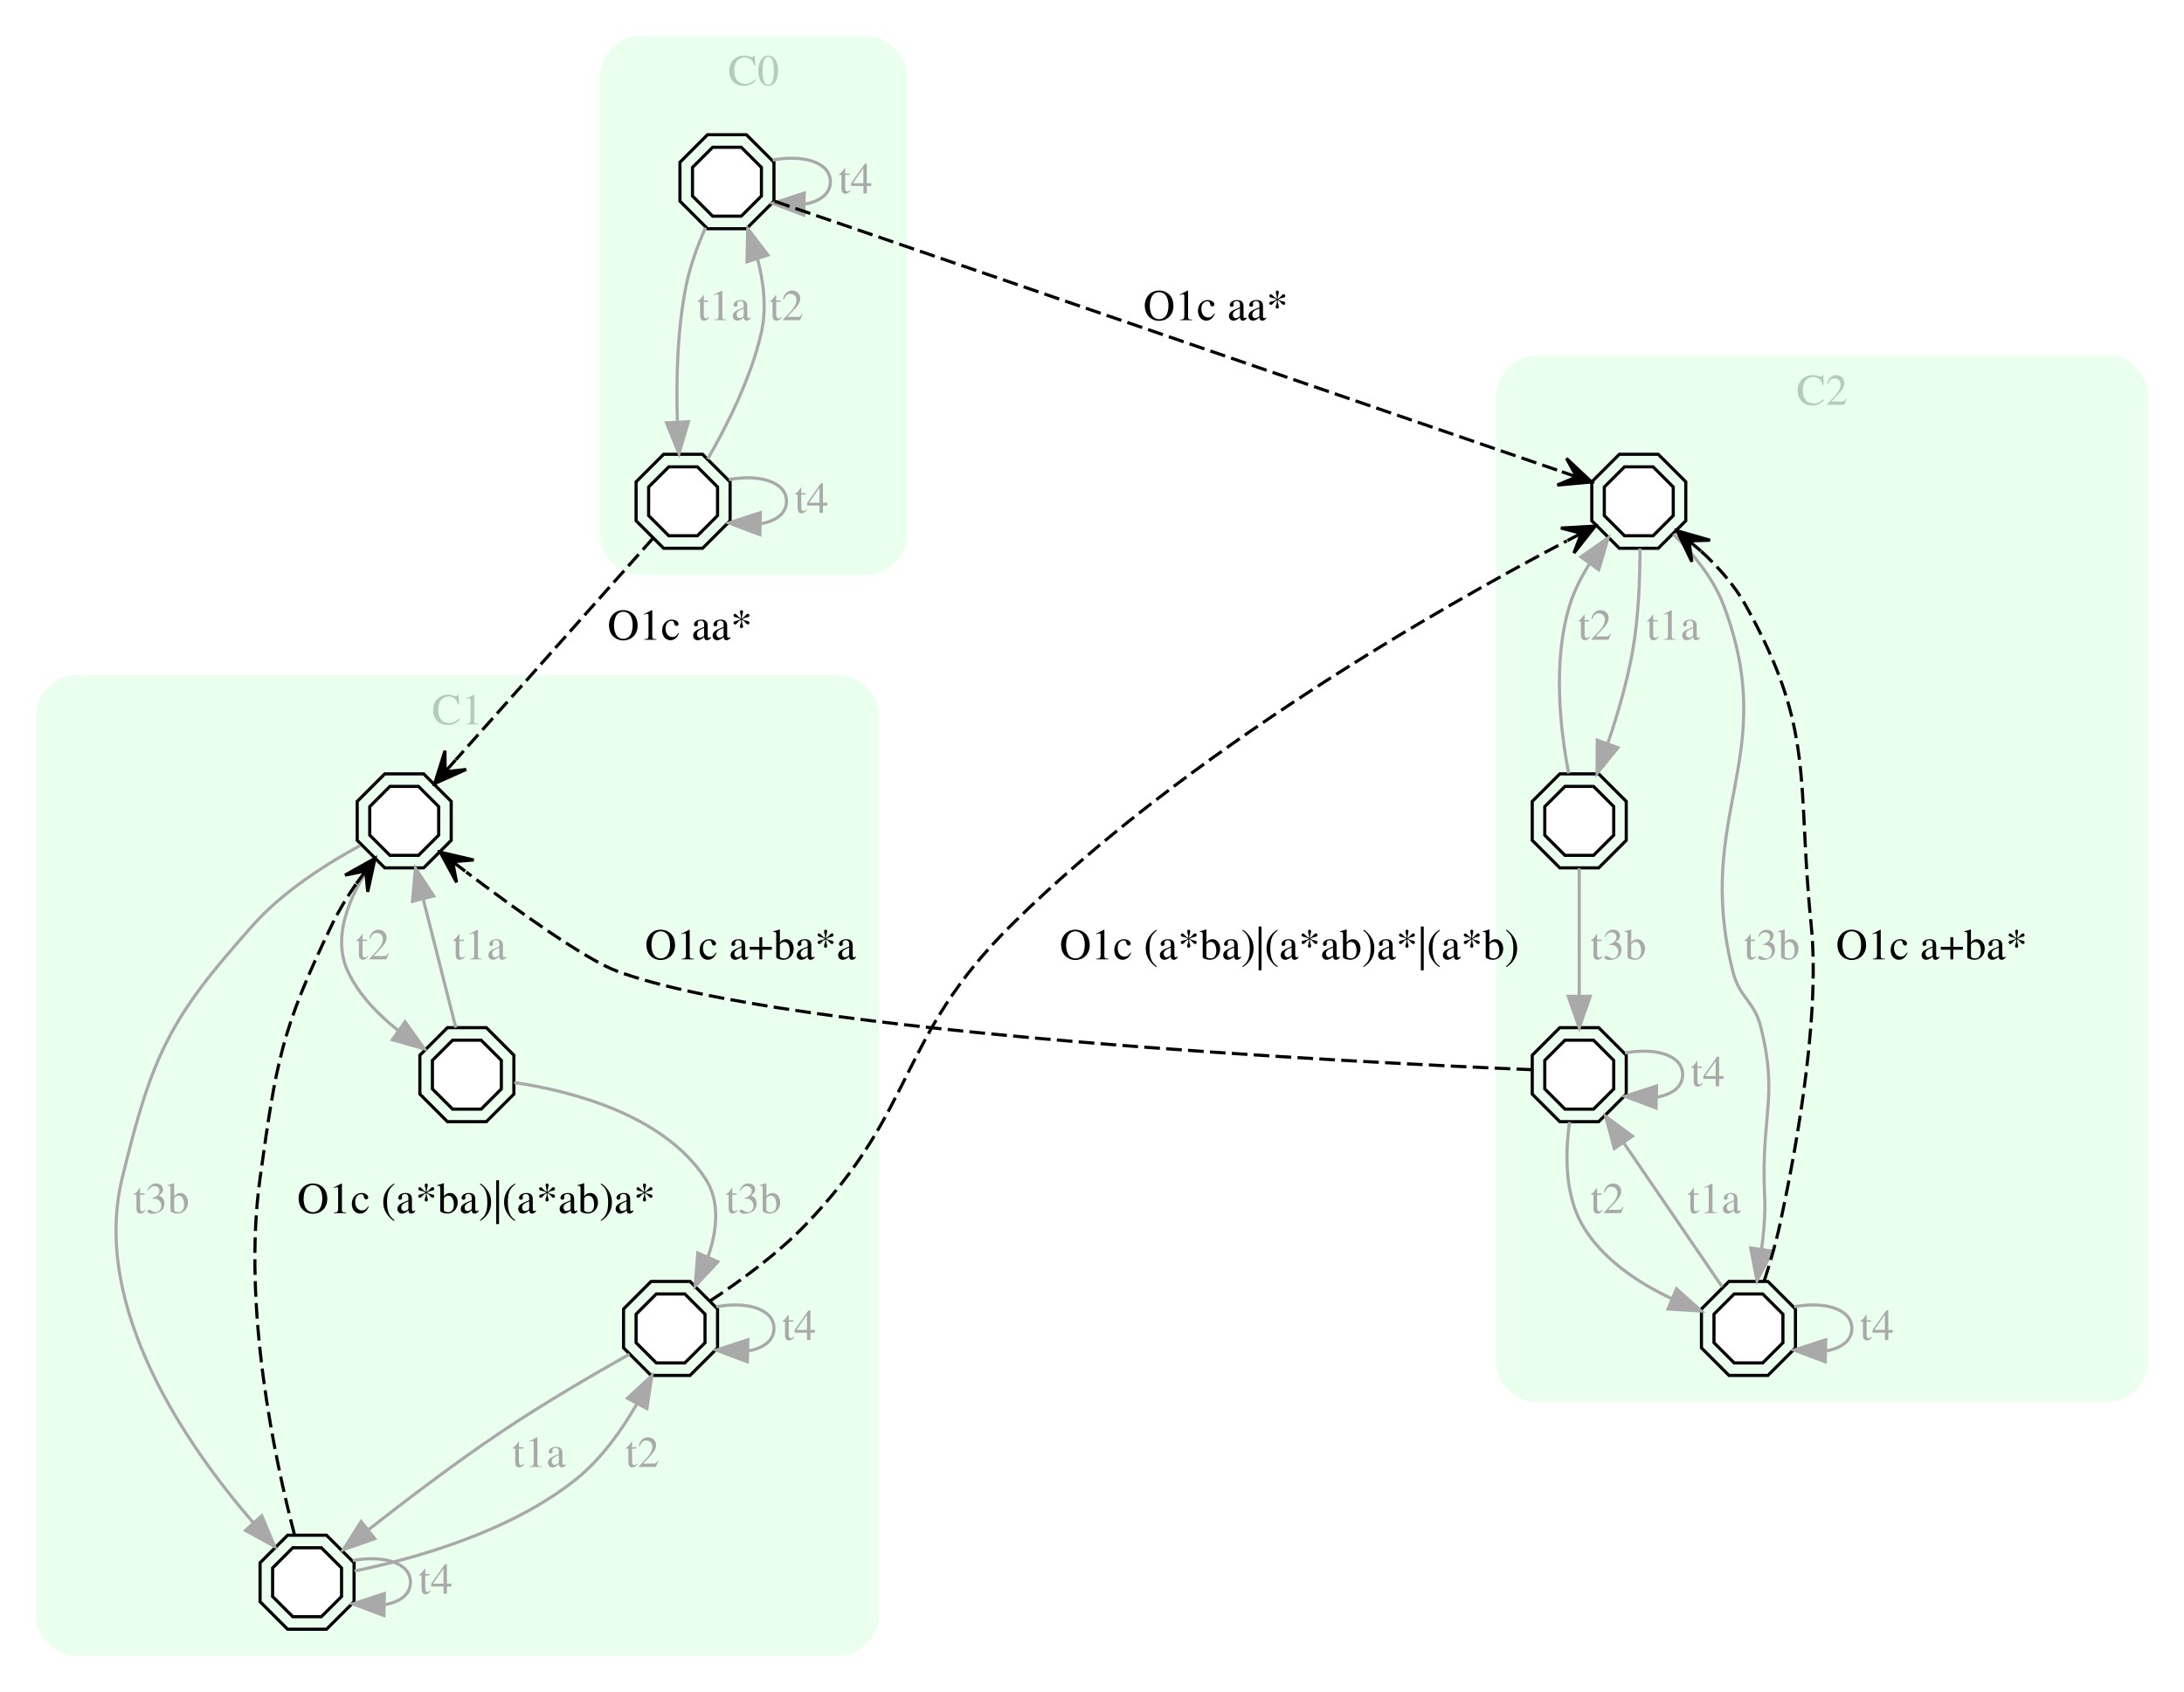
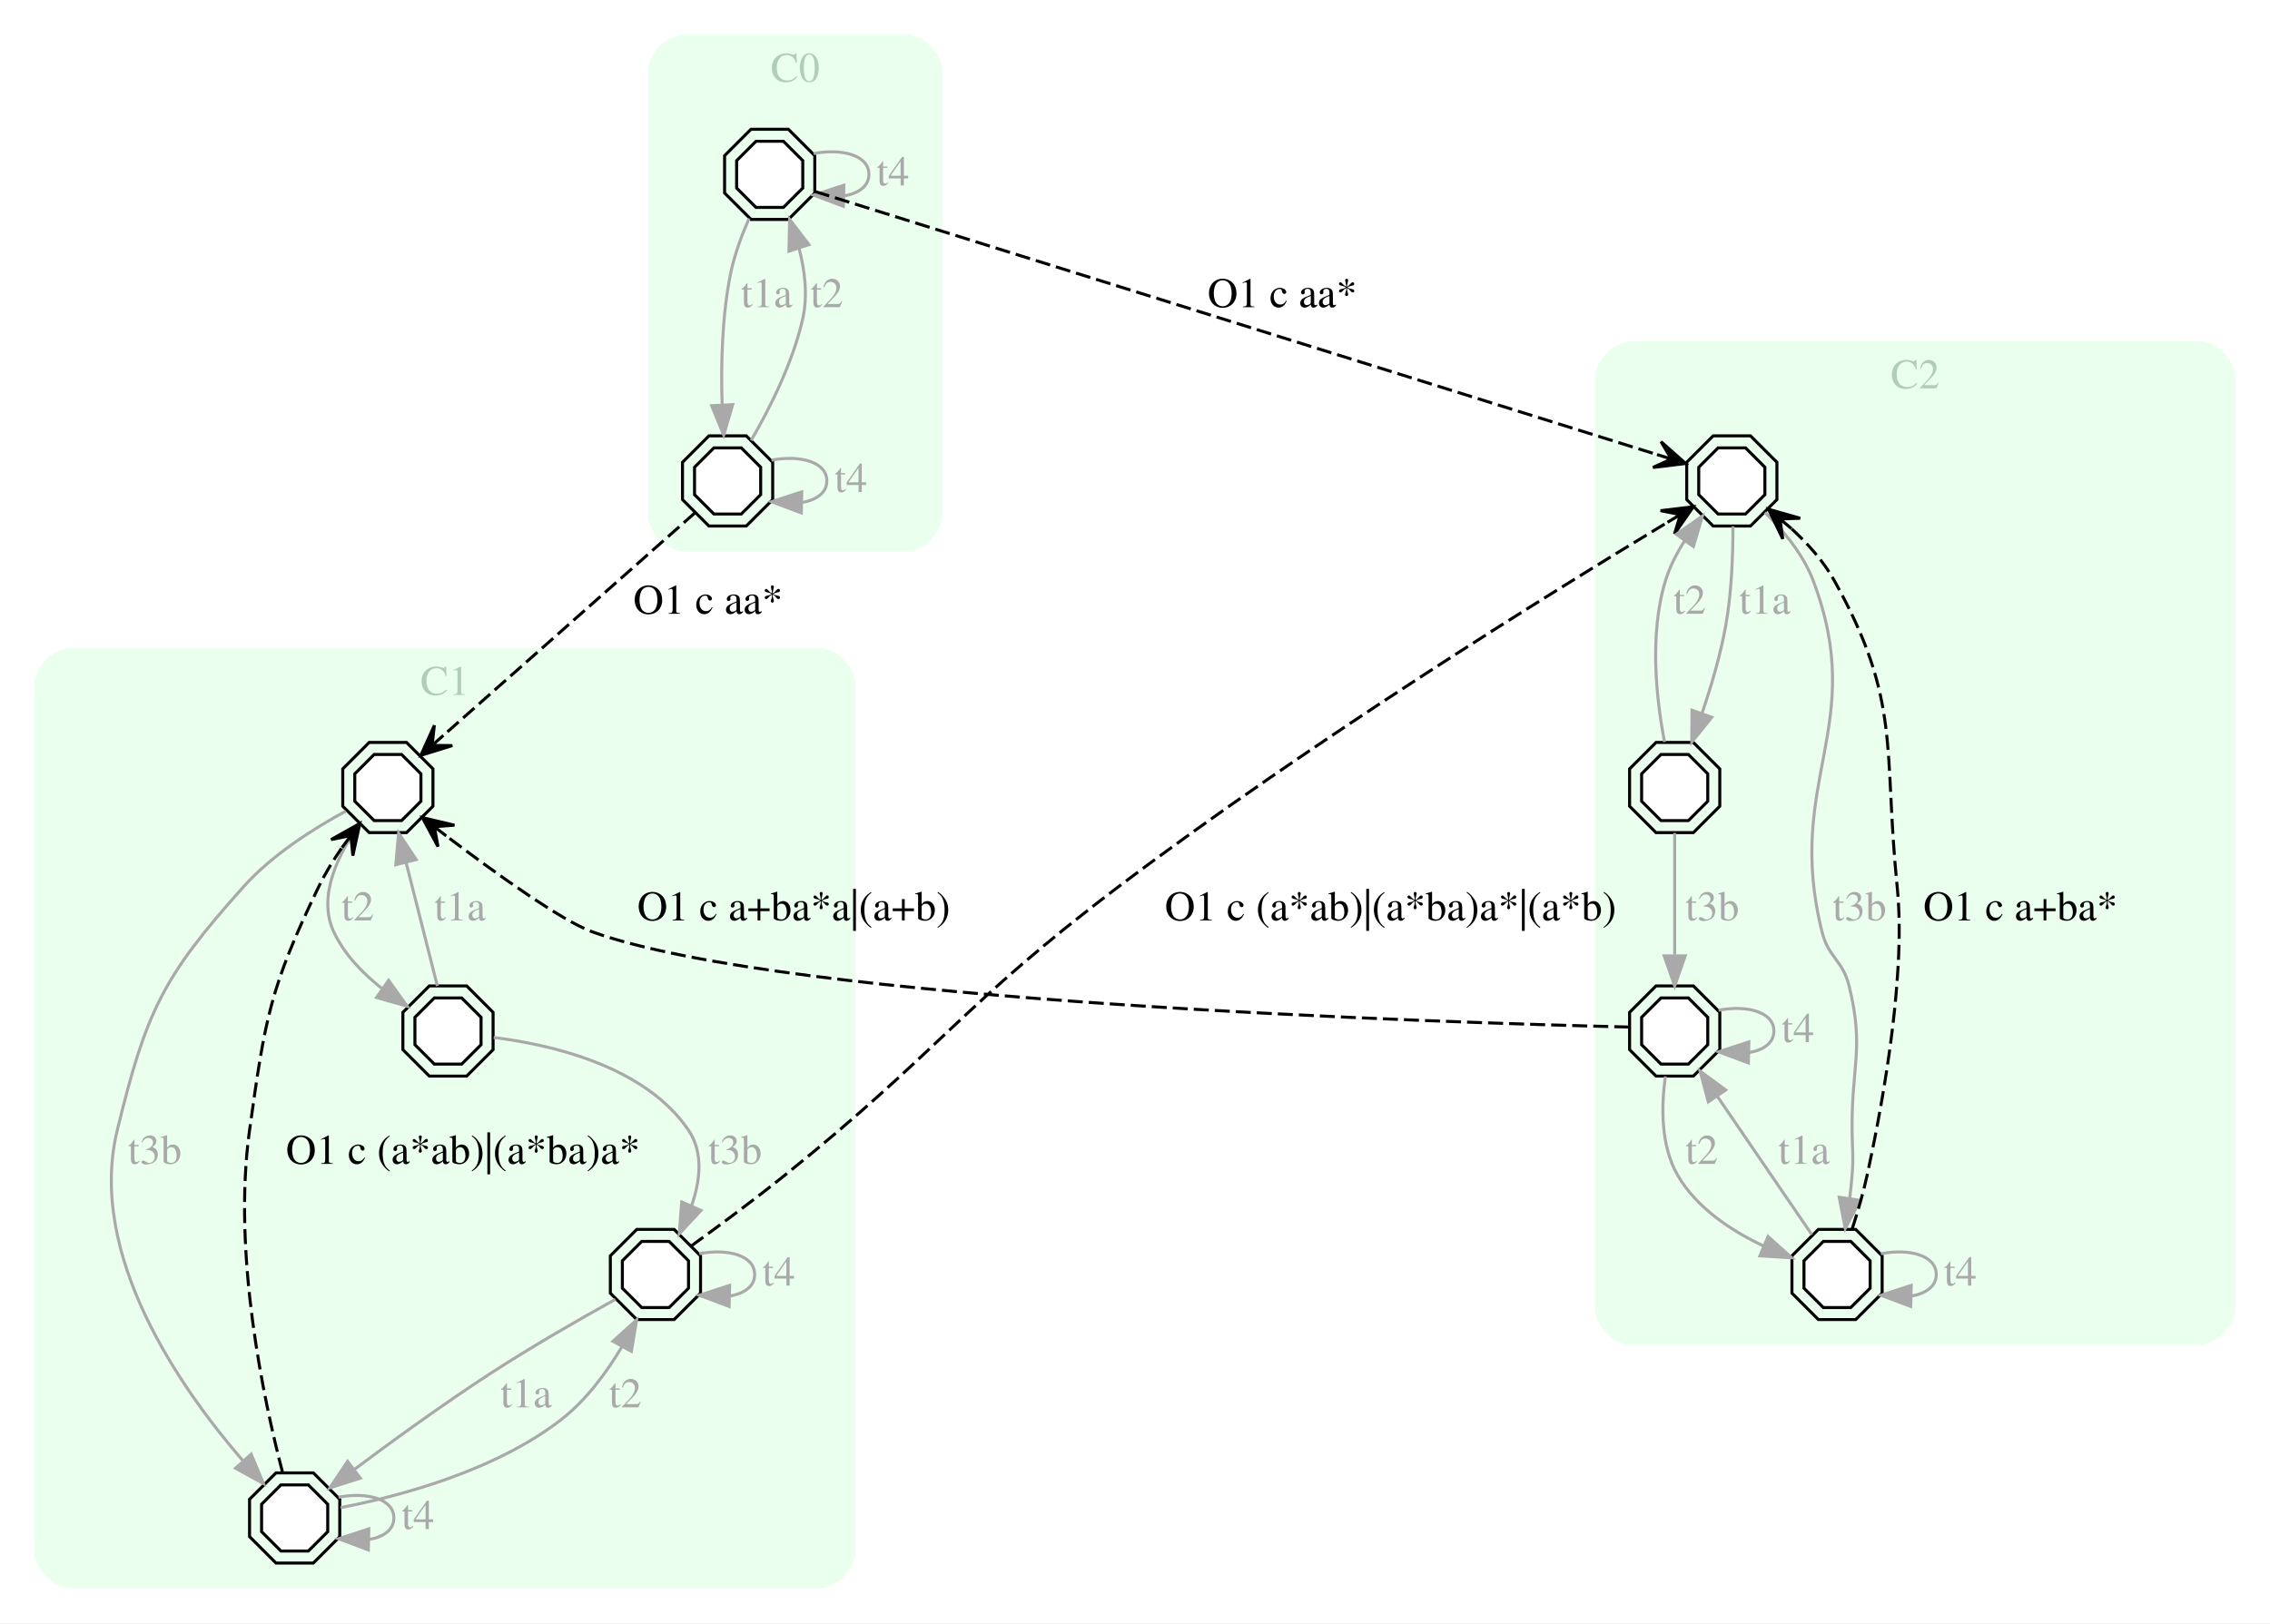
- <svg xmlns="http://www.w3.org/2000/svg" width="697pt" height="540pt" viewBox="0.00 0.00 697.00 540.00">
+ <svg xmlns="http://www.w3.org/2000/svg" width="755pt" height="540pt" viewBox="0.00 0.00 755.00 540.00">
  <g id="graph0" class="graph" transform="scale(1 1) rotate(0) translate(4 536)">
-     <polygon fill="white" stroke="transparent" points="-4,4 -4,-536 693,-536 693,4 -4,4" />
+     <polygon fill="white" stroke="transparent" points="-4,4 -4,-536 751,-536 751,4 -4,4" />
    <g id="clust1" class="cluster">
-       <path fill="#eaffee" stroke="#eaffee" d="M200,-353C200,-353 273,-353 273,-353 279,-353 285,-359 285,-365 285,-365 285,-512 285,-512 285,-518 279,-524 273,-524 273,-524 200,-524 200,-524 194,-524 188,-518 188,-512 188,-512 188,-365 188,-365 188,-359 194,-353 200,-353" />
-       <text text-anchor="middle" x="236.5" y="-508.8" font-family="Times,serif" font-size="14.00" fill="#b2ccbb">C0</text>
+       <path fill="#eaffee" stroke="#eaffee" d="M224,-353C224,-353 297,-353 297,-353 303,-353 309,-359 309,-365 309,-365 309,-512 309,-512 309,-518 303,-524 297,-524 297,-524 224,-524 224,-524 218,-524 212,-518 212,-512 212,-512 212,-365 212,-365 212,-359 218,-353 224,-353" />
+       <text text-anchor="middle" x="260.5" y="-508.8" font-family="Times,serif" font-size="14.00" fill="#b2ccbb">C0</text>
    </g>
    <g id="clust2" class="cluster">
-       <path fill="#eaffee" stroke="#eaffee" d="M20,-8C20,-8 264,-8 264,-8 270,-8 276,-14 276,-20 276,-20 276,-308 276,-308 276,-314 270,-320 264,-320 264,-320 20,-320 20,-320 14,-320 8,-314 8,-308 8,-308 8,-20 8,-20 8,-14 14,-8 20,-8" />
-       <text text-anchor="middle" x="142" y="-304.8" font-family="Times,serif" font-size="14.00" fill="#b2ccbb">C1</text>
+       <path fill="#eaffee" stroke="#eaffee" d="M20,-8C20,-8 268,-8 268,-8 274,-8 280,-14 280,-20 280,-20 280,-308 280,-308 280,-314 274,-320 268,-320 268,-320 20,-320 20,-320 14,-320 8,-314 8,-308 8,-308 8,-20 8,-20 8,-14 14,-8 20,-8" />
+       <text text-anchor="middle" x="144" y="-304.8" font-family="Times,serif" font-size="14.00" fill="#b2ccbb">C1</text>
    </g>
    <g id="clust3" class="cluster">
-       <path fill="#eaffee" stroke="#eaffee" d="M486,-89C486,-89 669,-89 669,-89 675,-89 681,-95 681,-101 681,-101 681,-410 681,-410 681,-416 675,-422 669,-422 669,-422 486,-422 486,-422 480,-422 474,-416 474,-410 474,-410 474,-101 474,-101 474,-95 480,-89 486,-89" />
-       <text text-anchor="middle" x="577.5" y="-406.8" font-family="Times,serif" font-size="14.00" fill="#b2ccbb">C2</text>
+       <path fill="#eaffee" stroke="#eaffee" d="M539,-89C539,-89 727,-89 727,-89 733,-89 739,-95 739,-101 739,-101 739,-410 739,-410 739,-416 733,-422 727,-422 727,-422 539,-422 539,-422 533,-422 527,-416 527,-410 527,-410 527,-101 527,-101 527,-95 533,-89 539,-89" />
+       <text text-anchor="middle" x="633" y="-406.8" font-family="Times,serif" font-size="14.00" fill="#b2ccbb">C2</text>
    </g>
    <g id="node1" class="node">
-       <polygon fill="white" stroke="black" points="239,-473.44 239,-482.56 232.56,-489 223.44,-489 217,-482.56 217,-473.44 223.44,-467 232.56,-467 239,-473.44" />
-       <polygon fill="none" stroke="black" points="243,-471.79 243,-484.21 234.21,-493 221.79,-493 213,-484.21 213,-471.79 221.79,-463 234.21,-463 243,-471.79" />
+       <polygon fill="white" stroke="black" points="263,-473.44 263,-482.56 256.56,-489 247.44,-489 241,-482.56 241,-473.44 247.44,-467 256.56,-467 263,-473.44" />
+       <polygon fill="none" stroke="black" points="267,-471.79 267,-484.21 258.21,-493 245.79,-493 237,-484.21 237,-471.79 245.79,-463 258.21,-463 267,-471.79" />
    </g>
    <g id="edge1" class="edge">
-       <path fill="none" stroke="darkgray" d="M242.59,-484.91C251.97,-486.71 261,-484.41 261,-478 261,-474.1 257.65,-471.72 252.91,-470.86" />
-       <polygon fill="darkgray" stroke="darkgray" points="252.51,-467.37 242.59,-471.09 252.67,-474.37 252.51,-467.37" />
-       <text text-anchor="middle" x="269" y="-474.3" font-family="Times,serif" font-size="14.00" fill="darkgray">t4</text>
+       <path fill="none" stroke="darkgray" d="M266.59,-484.91C275.97,-486.71 285,-484.41 285,-478 285,-474.1 281.65,-471.72 276.91,-470.86" />
+       <polygon fill="darkgray" stroke="darkgray" points="276.51,-467.37 266.59,-471.09 276.67,-474.37 276.51,-467.37" />
+       <text text-anchor="middle" x="293" y="-474.3" font-family="Times,serif" font-size="14.00" fill="darkgray">t4</text>
    </g>
    <g id="node2" class="node">
-       <polygon fill="white" stroke="black" points="225,-371.44 225,-380.56 218.56,-387 209.44,-387 203,-380.56 203,-371.44 209.44,-365 218.56,-365 225,-371.44" />
-       <polygon fill="none" stroke="black" points="229,-369.79 229,-382.21 220.21,-391 207.79,-391 199,-382.21 199,-369.79 207.79,-361 220.21,-361 229,-369.79" />
+       <polygon fill="white" stroke="black" points="249,-371.44 249,-380.56 242.56,-387 233.44,-387 227,-380.56 227,-371.44 233.44,-365 242.56,-365 249,-371.44" />
+       <polygon fill="none" stroke="black" points="253,-369.79 253,-382.21 244.21,-391 231.79,-391 223,-382.21 223,-369.79 231.79,-361 244.21,-361 253,-369.79" />
    </g>
    <g id="edge2" class="edge">
-       <path fill="none" stroke="darkgray" d="M221.14,-463.33C218.71,-457.79 216.26,-451.23 215,-445 212.1,-430.72 211.76,-414.4 212.19,-401.33" />
-       <polygon fill="darkgray" stroke="darkgray" points="215.7,-401.39 212.7,-391.23 208.7,-401.04 215.7,-401.39" />
-       <text text-anchor="middle" x="227" y="-433.8" font-family="Times,serif" font-size="14.00" fill="darkgray">t1a</text>
+       <path fill="none" stroke="darkgray" d="M245.14,-463.33C242.71,-457.79 240.26,-451.23 239,-445 236.1,-430.72 235.76,-414.4 236.19,-401.33" />
+       <polygon fill="darkgray" stroke="darkgray" points="239.7,-401.39 236.7,-391.23 232.7,-401.04 239.7,-401.39" />
+       <text text-anchor="middle" x="251" y="-433.8" font-family="Times,serif" font-size="14.00" fill="darkgray">t1a</text>
    </g>
    <g id="node7" class="node">
-       <polygon fill="white" stroke="black" points="530,-371.44 530,-380.56 523.56,-387 514.44,-387 508,-380.56 508,-371.44 514.44,-365 523.56,-365 530,-371.44" />
-       <polygon fill="none" stroke="black" points="534,-369.79 534,-382.21 525.21,-391 512.79,-391 504,-382.21 504,-369.79 512.79,-361 525.21,-361 534,-369.79" />
+       <polygon fill="white" stroke="black" points="583,-371.44 583,-380.56 576.56,-387 567.44,-387 561,-380.56 561,-371.44 567.44,-365 576.56,-365 583,-371.44" />
+       <polygon fill="none" stroke="black" points="587,-369.79 587,-382.21 578.21,-391 565.79,-391 557,-382.21 557,-369.79 565.79,-361 578.21,-361 587,-369.79" />
    </g>
    <g id="edge25" class="edge">
-       <path fill="none" stroke="black" stroke-dasharray="5,2" d="M243.24,-471.76C290.67,-455.46 436.04,-405.51 494.39,-385.46" />
-       <polygon fill="black" stroke="black" points="503.92,-382.18 495.92,-389.69 499.19,-383.81 494.46,-385.43 494.46,-385.43 494.46,-385.43 499.19,-383.81 493,-381.18 503.92,-382.18 503.92,-382.18" />
-       <text text-anchor="middle" x="384" y="-433.8" font-family="Times,serif" font-size="14.00">O1c aa*</text>
+       <path fill="none" stroke="black" stroke-dasharray="5,2" d="M267.01,-472.31C317.8,-456.44 483.67,-404.6 547.06,-384.79" />
+       <polygon fill="black" stroke="black" points="556.66,-381.8 548.45,-389.07 551.88,-383.29 547.11,-384.78 547.11,-384.78 547.11,-384.78 551.88,-383.29 545.77,-380.48 556.66,-381.8 556.66,-381.8" />
+       <text text-anchor="middle" x="422.5" y="-433.8" font-family="Times,serif" font-size="14.00">O1 c aa*</text>
    </g>
    <g id="edge4" class="edge">
-       <path fill="none" stroke="darkgray" d="M221.84,-389.49C227.87,-399.89 235.71,-415.31 239,-430 240.71,-437.65 239.71,-445.98 237.74,-453.47" />
-       <polygon fill="darkgray" stroke="darkgray" points="234.4,-452.44 234.63,-463.03 241.05,-454.61 234.4,-452.44" />
-       <text text-anchor="middle" x="247" y="-433.8" font-family="Times,serif" font-size="14.00" fill="darkgray">t2</text>
+       <path fill="none" stroke="darkgray" d="M245.84,-389.49C251.87,-399.89 259.71,-415.31 263,-430 264.71,-437.65 263.71,-445.98 261.74,-453.47" />
+       <polygon fill="darkgray" stroke="darkgray" points="258.4,-452.44 258.63,-463.03 265.05,-454.61 258.4,-452.44" />
+       <text text-anchor="middle" x="271" y="-433.8" font-family="Times,serif" font-size="14.00" fill="darkgray">t2</text>
    </g>
    <g id="edge3" class="edge">
-       <path fill="none" stroke="darkgray" d="M228.59,-382.91C237.97,-384.71 247,-382.41 247,-376 247,-372.1 243.65,-369.72 238.91,-368.86" />
-       <polygon fill="darkgray" stroke="darkgray" points="238.51,-365.37 228.59,-369.09 238.67,-372.37 238.51,-365.37" />
-       <text text-anchor="middle" x="255" y="-372.3" font-family="Times,serif" font-size="14.00" fill="darkgray">t4</text>
+       <path fill="none" stroke="darkgray" d="M252.59,-382.91C261.97,-384.71 271,-382.41 271,-376 271,-372.1 267.65,-369.72 262.91,-368.86" />
+       <polygon fill="darkgray" stroke="darkgray" points="262.51,-365.37 252.59,-369.09 262.67,-372.37 262.51,-365.37" />
+       <text text-anchor="middle" x="279" y="-372.3" font-family="Times,serif" font-size="14.00" fill="darkgray">t4</text>
    </g>
    <g id="node3" class="node">
      <polygon fill="white" stroke="black" points="136,-269.44 136,-278.56 129.56,-285 120.44,-285 114,-278.56 114,-269.44 120.44,-263 129.56,-263 136,-269.44" />
      <polygon fill="none" stroke="black" points="140,-267.79 140,-280.21 131.21,-289 118.79,-289 110,-280.21 110,-267.79 118.79,-259 131.21,-259 140,-267.79" />
    </g>
    <g id="edge22" class="edge">
-       <path fill="none" stroke="black" stroke-dasharray="5,2" d="M204.48,-364.3C189.43,-347.4 159.98,-314.31 141.46,-293.5" />
-       <polygon fill="black" stroke="black" points="134.73,-285.93 144.74,-290.41 138.05,-289.66 141.37,-293.4 141.37,-293.4 141.37,-293.4 138.05,-289.66 138.01,-296.39 134.73,-285.93 134.73,-285.93" />
-       <text text-anchor="middle" x="213" y="-331.8" font-family="Times,serif" font-size="14.00">O1c aa*</text>
+       <path fill="none" stroke="black" stroke-dasharray="5,2" d="M227.17,-365.41C207.89,-348.36 167.45,-312.57 143.64,-291.49" />
+       <polygon fill="black" stroke="black" points="135.97,-284.71 146.44,-287.96 139.71,-288.02 143.46,-291.33 143.46,-291.33 143.46,-291.33 139.71,-288.02 140.47,-294.7 135.97,-284.71 135.97,-284.71" />
+       <text text-anchor="middle" x="231.5" y="-331.8" font-family="Times,serif" font-size="14.00">O1 c aa*</text>
    </g>
    <g id="node4" class="node">
      <polygon fill="white" stroke="black" points="156,-188.44 156,-197.56 149.56,-204 140.44,-204 134,-197.56 134,-188.44 140.44,-182 149.56,-182 156,-188.44" />
      <polygon fill="none" stroke="black" points="160,-186.79 160,-199.21 151.21,-208 138.79,-208 130,-199.21 130,-186.79 138.79,-178 151.21,-178 160,-186.79" />
    </g>
    <g id="edge6" class="edge">
      <path fill="none" stroke="darkgray" d="M115.73,-261.99C108.79,-252.35 101.4,-238.04 107,-226 110.45,-218.58 116.56,-212.27 122.89,-207.26" />
      <polygon fill="darkgray" stroke="darkgray" points="125.26,-209.87 131.42,-201.25 121.23,-204.14 125.26,-209.87" />
      <text text-anchor="middle" x="115" y="-229.8" font-family="Times,serif" font-size="14.00" fill="darkgray">t2</text>
    </g>
    <g id="node6" class="node">
      <polygon fill="white" stroke="black" points="105,-26.44 105,-35.56 98.56,-42 89.44,-42 83,-35.56 83,-26.44 89.44,-20 98.56,-20 105,-26.44" />
      <polygon fill="none" stroke="black" points="109,-24.79 109,-37.21 100.21,-46 87.79,-46 79,-37.21 79,-24.79 87.79,-16 100.21,-16 109,-24.79" />
    </g>
    <g id="edge5" class="edge">
      <path fill="none" stroke="darkgray" d="M111,-266.15C100.61,-260.52 86.62,-251.74 77,-241 49.94,-210.8 44.61,-199.4 35,-160 24.89,-118.53 55.95,-74.15 76.77,-50.07" />
      <polygon fill="darkgray" stroke="darkgray" points="79.54,-52.22 83.62,-42.44 74.34,-47.54 79.54,-52.22" />
      <text text-anchor="middle" x="47.5" y="-148.8" font-family="Times,serif" font-size="14.00" fill="darkgray">t3b</text>
    </g>
    <g id="edge8" class="edge">
      <path fill="none" stroke="darkgray" d="M141.46,-208C138.59,-219.31 134.49,-235.5 131.11,-248.88" />
      <polygon fill="darkgray" stroke="darkgray" points="127.64,-248.32 128.58,-258.88 134.42,-250.04 127.64,-248.32" />
      <text text-anchor="middle" x="149" y="-229.8" font-family="Times,serif" font-size="14.00" fill="darkgray">t1a</text>
    </g>
    <g id="node5" class="node">
-       <polygon fill="white" stroke="black" points="221,-107.44 221,-116.56 214.56,-123 205.44,-123 199,-116.56 199,-107.44 205.44,-101 214.56,-101 221,-107.44" />
-       <polygon fill="none" stroke="black" points="225,-105.79 225,-118.21 216.21,-127 203.79,-127 195,-118.21 195,-105.79 203.79,-97 216.21,-97 225,-105.79" />
+       <polygon fill="white" stroke="black" points="225,-107.44 225,-116.56 218.56,-123 209.44,-123 203,-116.56 203,-107.44 209.44,-101 218.56,-101 225,-107.44" />
+       <polygon fill="none" stroke="black" points="229,-105.79 229,-118.21 220.21,-127 207.79,-127 199,-118.21 199,-105.79 207.79,-97 220.21,-97 229,-105.79" />
    </g>
    <g id="edge7" class="edge">
-       <path fill="none" stroke="darkgray" d="M160.09,-190.5C178.1,-187.82 207.46,-180.39 221,-160 225.93,-152.57 224.86,-143.2 221.93,-134.79" />
-       <polygon fill="darkgray" stroke="darkgray" points="225.1,-133.28 217.88,-125.52 218.68,-136.08 225.1,-133.28" />
-       <text text-anchor="middle" x="236.5" y="-148.8" font-family="Times,serif" font-size="14.00" fill="darkgray">t3b</text>
+       <path fill="none" stroke="darkgray" d="M160.2,-190.85C179.06,-188.51 210.49,-181.43 225,-160 230,-152.62 228.94,-143.26 226,-134.83" />
+       <polygon fill="darkgray" stroke="darkgray" points="229.15,-133.31 221.93,-125.55 222.74,-136.12 229.15,-133.31" />
+       <text text-anchor="middle" x="240.5" y="-148.8" font-family="Times,serif" font-size="14.00" fill="darkgray">t3b</text>
    </g>
    <g id="edge9" class="edge">
-       <path fill="none" stroke="darkgray" d="M224.59,-118.91C233.97,-120.71 243,-118.41 243,-112 243,-108.1 239.65,-105.72 234.91,-104.86" />
-       <polygon fill="darkgray" stroke="darkgray" points="234.51,-101.37 224.59,-105.09 234.67,-108.37 234.51,-101.37" />
-       <text text-anchor="middle" x="251" y="-108.3" font-family="Times,serif" font-size="14.00" fill="darkgray">t4</text>
+       <path fill="none" stroke="darkgray" d="M228.59,-118.91C237.97,-120.71 247,-118.41 247,-112 247,-108.1 243.65,-105.72 238.91,-104.86" />
+       <polygon fill="darkgray" stroke="darkgray" points="238.51,-101.37 228.59,-105.09 238.67,-108.37 238.51,-101.37" />
+       <text text-anchor="middle" x="255" y="-108.3" font-family="Times,serif" font-size="14.00" fill="darkgray">t4</text>
    </g>
    <g id="edge10" class="edge">
-       <path fill="none" stroke="darkgray" d="M196.87,-103.77C185.77,-97.54 169.57,-88.12 156,-79 141.39,-69.18 125.58,-57.17 113.58,-47.75" />
-       <polygon fill="darkgray" stroke="darkgray" points="115.6,-44.89 105.59,-41.42 111.26,-50.37 115.6,-44.89" />
-       <text text-anchor="middle" x="168" y="-67.8" font-family="Times,serif" font-size="14.00" fill="darkgray">t1a</text>
+       <path fill="none" stroke="darkgray" d="M200.67,-103.73C189.39,-97.47 172.89,-88.03 159,-79 143.44,-68.89 126.47,-56.57 113.77,-47.08" />
+       <polygon fill="darkgray" stroke="darkgray" points="115.83,-44.24 105.73,-41.02 111.61,-49.84 115.83,-44.24" />
+       <text text-anchor="middle" x="171" y="-67.8" font-family="Times,serif" font-size="14.00" fill="darkgray">t1a</text>
    </g>
    <g id="edge24" class="edge">
-       <path fill="none" stroke="black" stroke-dasharray="5,2" d="M222.53,-120.72C231.61,-126.68 243.83,-135.48 253,-145 288.92,-182.29 282.17,-204.61 319,-241 374.91,-296.25 456.61,-342.64 496.03,-363.37" />
-       <polygon fill="black" stroke="black" points="505.1,-368.08 494.15,-367.46 500.67,-365.77 496.23,-363.47 496.23,-363.47 496.23,-363.47 500.67,-365.77 498.3,-359.48 505.1,-368.08 505.1,-368.08" />
-       <text text-anchor="middle" x="407.5" y="-229.8" font-family="Times,serif" font-size="14.00">O1c (a*ba)|(a*ab)a*|(a*b)</text>
+       <path fill="none" stroke="black" stroke-dasharray="5,2" d="M225.86,-121.46C234.59,-127.79 246.7,-136.73 257,-145 307.86,-185.83 315.96,-201.68 368,-241 431.89,-289.28 512.62,-339.3 550.51,-362.18" />
+       <polygon fill="black" stroke="black" points="559.19,-367.4 548.3,-366.1 554.9,-364.82 550.62,-362.25 550.62,-362.25 550.62,-362.25 554.9,-364.82 552.94,-358.39 559.19,-367.4 559.19,-367.4" />
+       <text text-anchor="middle" x="458.5" y="-229.8" font-family="Times,serif" font-size="14.00">O1 c (a*ab)|(a*ba)a*|(a*b)</text>
    </g>
    <g id="edge21" class="edge">
      <path fill="none" stroke="black" stroke-dasharray="5,2" d="M89.96,-46.23C83.78,-69.89 73.26,-118.78 79,-160 84.16,-197.07 85.72,-207.3 102,-241 104.1,-245.35 106.79,-249.73 109.58,-253.79" />
      <polygon fill="black" stroke="black" points="115.68,-262.05 106.12,-256.68 112.71,-258.03 109.74,-254.01 109.74,-254.01 109.74,-254.01 112.71,-258.03 113.36,-251.34 115.68,-262.05 115.68,-262.05" />
-       <text text-anchor="middle" x="148" y="-148.8" font-family="Times,serif" font-size="14.00">O1c (a*ba)|(a*ab)a*</text>
+       <text text-anchor="middle" x="150" y="-148.8" font-family="Times,serif" font-size="14.00">O1 c (a*ab)|(a*ba)a*</text>
    </g>
    <g id="edge12" class="edge">
-       <path fill="none" stroke="darkgray" d="M109.14,-34.58C127.56,-38.35 158.81,-46.88 180,-64 187.88,-70.36 194.33,-79.38 199.2,-87.81" />
-       <polygon fill="darkgray" stroke="darkgray" points="196.25,-89.72 204.02,-96.91 202.44,-86.44 196.25,-89.72" />
-       <text text-anchor="middle" x="201" y="-67.8" font-family="Times,serif" font-size="14.00" fill="darkgray">t2</text>
+       <path fill="none" stroke="darkgray" d="M109.29,-34.44C128.26,-38.1 160.8,-46.54 183,-64 191.13,-70.39 197.83,-79.52 202.9,-88.04" />
+       <polygon fill="darkgray" stroke="darkgray" points="199.87,-89.79 207.74,-96.88 206,-86.43 199.87,-89.79" />
+       <text text-anchor="middle" x="204" y="-67.8" font-family="Times,serif" font-size="14.00" fill="darkgray">t2</text>
    </g>
    <g id="edge11" class="edge">
      <path fill="none" stroke="darkgray" d="M108.59,-37.91C117.97,-39.71 127,-37.41 127,-31 127,-27.1 123.65,-24.72 118.91,-23.86" />
      <polygon fill="darkgray" stroke="darkgray" points="118.51,-20.37 108.59,-24.09 118.67,-27.37 118.51,-20.37" />
      <text text-anchor="middle" x="135" y="-27.3" font-family="Times,serif" font-size="14.00" fill="darkgray">t4</text>
    </g>
    <g id="node8" class="node">
-       <polygon fill="white" stroke="black" points="511,-269.44 511,-278.56 504.56,-285 495.44,-285 489,-278.56 489,-269.44 495.44,-263 504.56,-263 511,-269.44" />
-       <polygon fill="none" stroke="black" points="515,-267.79 515,-280.21 506.21,-289 493.79,-289 485,-280.21 485,-267.79 493.79,-259 506.21,-259 515,-267.79" />
+       <polygon fill="white" stroke="black" points="564,-269.44 564,-278.56 557.56,-285 548.44,-285 542,-278.56 542,-269.44 548.44,-263 557.56,-263 564,-269.44" />
+       <polygon fill="none" stroke="black" points="568,-267.79 568,-280.21 559.21,-289 546.79,-289 538,-280.21 538,-267.79 546.79,-259 559.21,-259 568,-267.79" />
    </g>
    <g id="edge14" class="edge">
-       <path fill="none" stroke="darkgray" d="M519.38,-360.91C519.39,-351.52 518.95,-338.93 517,-328 515.25,-318.19 512.15,-307.67 509.07,-298.62" />
-       <polygon fill="darkgray" stroke="darkgray" points="512.34,-297.37 505.68,-289.13 505.75,-299.73 512.34,-297.37" />
-       <text text-anchor="middle" x="530" y="-331.8" font-family="Times,serif" font-size="14.00" fill="darkgray">t1a</text>
+       <path fill="none" stroke="darkgray" d="M572.38,-360.91C572.39,-351.52 571.95,-338.93 570,-328 568.25,-318.19 565.15,-307.67 562.07,-298.62" />
+       <polygon fill="darkgray" stroke="darkgray" points="565.34,-297.37 558.68,-289.13 558.75,-299.73 565.34,-297.37" />
+       <text text-anchor="middle" x="583" y="-331.8" font-family="Times,serif" font-size="14.00" fill="darkgray">t1a</text>
    </g>
    <g id="node10" class="node">
-       <polygon fill="white" stroke="black" points="565,-107.44 565,-116.56 558.56,-123 549.44,-123 543,-116.56 543,-107.44 549.44,-101 558.56,-101 565,-107.44" />
-       <polygon fill="none" stroke="black" points="569,-105.79 569,-118.21 560.21,-127 547.79,-127 539,-118.21 539,-105.79 547.79,-97 560.21,-97 569,-105.79" />
+       <polygon fill="white" stroke="black" points="618,-107.44 618,-116.56 611.56,-123 602.44,-123 596,-116.56 596,-107.44 602.44,-101 611.56,-101 618,-107.44" />
+       <polygon fill="none" stroke="black" points="622,-105.79 622,-118.21 613.21,-127 600.79,-127 592,-118.21 592,-105.79 600.79,-97 613.21,-97 622,-105.79" />
    </g>
    <g id="edge13" class="edge">
-       <path fill="none" stroke="darkgray" d="M530.02,-365.52C535.94,-359.7 542.69,-351.7 546,-343 564.48,-294.38 536.4,-276.47 549,-226 551.17,-217.32 555.85,-216.68 558,-208 563.12,-187.29 558.78,-181.34 559,-160 559.07,-153.33 559.52,-151.65 559,-145 558.81,-142.54 558.54,-139.98 558.22,-137.44" />
-       <polygon fill="darkgray" stroke="darkgray" points="561.64,-136.66 556.72,-127.28 554.72,-137.69 561.64,-136.66" />
-       <text text-anchor="middle" x="561.5" y="-229.8" font-family="Times,serif" font-size="14.00" fill="darkgray">t3b</text>
+       <path fill="none" stroke="darkgray" d="M583.02,-365.52C588.94,-359.7 595.69,-351.7 599,-343 617.48,-294.38 589.4,-276.47 602,-226 604.17,-217.32 608.85,-216.68 611,-208 616.12,-187.29 611.78,-181.34 612,-160 612.07,-153.33 612.52,-151.65 612,-145 611.81,-142.54 611.54,-139.98 611.22,-137.44" />
+       <polygon fill="darkgray" stroke="darkgray" points="614.64,-136.66 609.72,-127.28 607.72,-137.69 614.64,-136.66" />
+       <text text-anchor="middle" x="614.5" y="-229.8" font-family="Times,serif" font-size="14.00" fill="darkgray">t3b</text>
    </g>
    <g id="edge16" class="edge">
-       <path fill="none" stroke="darkgray" d="M496.63,-289.16C493.93,-303.17 491.43,-325.06 497,-343 498.41,-347.54 500.71,-352.01 503.31,-356.1" />
-       <polygon fill="darkgray" stroke="darkgray" points="500.55,-358.26 509.23,-364.33 506.23,-354.17 500.55,-358.26" />
-       <text text-anchor="middle" x="505" y="-331.8" font-family="Times,serif" font-size="14.00" fill="darkgray">t2</text>
+       <path fill="none" stroke="darkgray" d="M549.63,-289.16C546.93,-303.17 544.43,-325.06 550,-343 551.41,-347.54 553.71,-352.01 556.31,-356.1" />
+       <polygon fill="darkgray" stroke="darkgray" points="553.55,-358.26 562.23,-364.33 559.23,-354.17 553.55,-358.26" />
+       <text text-anchor="middle" x="558" y="-331.8" font-family="Times,serif" font-size="14.00" fill="darkgray">t2</text>
    </g>
    <g id="node9" class="node">
-       <polygon fill="white" stroke="black" points="511,-188.44 511,-197.56 504.56,-204 495.44,-204 489,-197.56 489,-188.44 495.44,-182 504.56,-182 511,-188.44" />
-       <polygon fill="none" stroke="black" points="515,-186.79 515,-199.21 506.21,-208 493.79,-208 485,-199.21 485,-186.79 493.79,-178 506.21,-178 515,-186.79" />
+       <polygon fill="white" stroke="black" points="564,-188.44 564,-197.56 557.56,-204 548.44,-204 542,-197.56 542,-188.44 548.44,-182 557.56,-182 564,-188.44" />
+       <polygon fill="none" stroke="black" points="568,-186.79 568,-199.21 559.21,-208 546.79,-208 538,-199.21 538,-186.79 546.79,-178 559.21,-178 568,-186.79" />
    </g>
    <g id="edge15" class="edge">
-       <path fill="none" stroke="darkgray" d="M500,-258.88C500,-247.64 500,-231.66 500,-218.37" />
-       <polygon fill="darkgray" stroke="darkgray" points="503.5,-218 500,-208 496.5,-218 503.5,-218" />
-       <text text-anchor="middle" x="512.5" y="-229.8" font-family="Times,serif" font-size="14.00" fill="darkgray">t3b</text>
+       <path fill="none" stroke="darkgray" d="M553,-258.88C553,-247.64 553,-231.66 553,-218.37" />
+       <polygon fill="darkgray" stroke="darkgray" points="556.5,-218 553,-208 549.5,-218 556.5,-218" />
+       <text text-anchor="middle" x="565.5" y="-229.8" font-family="Times,serif" font-size="14.00" fill="darkgray">t3b</text>
    </g>
    <g id="edge26" class="edge">
-       <path fill="none" stroke="black" stroke-dasharray="5,2" d="M484.97,-194.58C431.04,-196.82 247.66,-205.78 193,-226 182.84,-229.76 161,-245.44 144.8,-257.67" />
-       <polygon fill="black" stroke="black" points="136.49,-264.01 141.71,-254.37 140.46,-260.98 144.44,-257.95 144.44,-257.95 144.44,-257.95 140.46,-260.98 147.17,-261.52 136.49,-264.01 136.49,-264.01" />
-       <text text-anchor="middle" x="235.5" y="-229.8" font-family="Times,serif" font-size="14.00">O1c a+ba*a</text>
+       <path fill="none" stroke="black" stroke-dasharray="5,2" d="M537.91,-194.32C478.12,-195.74 258.06,-202.49 193,-226 182.81,-229.68 160.97,-245.38 144.78,-257.63" />
+       <polygon fill="black" stroke="black" points="136.48,-263.99 141.68,-254.34 140.45,-260.95 144.42,-257.91 144.42,-257.91 144.42,-257.91 140.45,-260.95 147.15,-261.48 136.48,-263.99 136.48,-263.99" />
+       <text text-anchor="middle" x="260" y="-229.8" font-family="Times,serif" font-size="14.00">O1 c a+ba*a|(a+b)</text>
    </g>
    <g id="edge17" class="edge">
-       <path fill="none" stroke="darkgray" d="M514.59,-199.91C523.97,-201.71 533,-199.41 533,-193 533,-189.1 529.65,-186.72 524.91,-185.86" />
-       <polygon fill="darkgray" stroke="darkgray" points="524.51,-182.37 514.59,-186.09 524.67,-189.37 524.51,-182.37" />
-       <text text-anchor="middle" x="541" y="-189.3" font-family="Times,serif" font-size="14.00" fill="darkgray">t4</text>
+       <path fill="none" stroke="darkgray" d="M567.59,-199.91C576.97,-201.71 586,-199.41 586,-193 586,-189.1 582.65,-186.72 577.91,-185.86" />
+       <polygon fill="darkgray" stroke="darkgray" points="577.51,-182.37 567.59,-186.09 577.67,-189.37 577.51,-182.37" />
+       <text text-anchor="middle" x="594" y="-189.3" font-family="Times,serif" font-size="14.00" fill="darkgray">t4</text>
    </g>
    <g id="edge18" class="edge">
-       <path fill="none" stroke="darkgray" d="M496.91,-177.89C495.52,-168.02 495.28,-154.89 501,-145 507.26,-134.17 518.78,-126.58 529.49,-121.51" />
-       <polygon fill="darkgray" stroke="darkgray" points="531.05,-124.65 538.92,-117.55 528.34,-118.2 531.05,-124.65" />
-       <text text-anchor="middle" x="509" y="-148.8" font-family="Times,serif" font-size="14.00" fill="darkgray">t2</text>
+       <path fill="none" stroke="darkgray" d="M549.91,-177.89C548.52,-168.02 548.28,-154.89 554,-145 560.26,-134.17 571.78,-126.58 582.49,-121.51" />
+       <polygon fill="darkgray" stroke="darkgray" points="584.05,-124.65 591.92,-117.55 581.34,-118.2 584.05,-124.65" />
+       <text text-anchor="middle" x="562" y="-148.8" font-family="Times,serif" font-size="14.00" fill="darkgray">t2</text>
    </g>
    <g id="edge23" class="edge">
-       <path fill="none" stroke="black" stroke-dasharray="5,2" d="M559.04,-127.19C560.83,-132.69 562.72,-139.08 564,-145 567.65,-161.87 577.27,-208.89 574,-241 569.31,-287.05 575.57,-302.59 553,-343 549.44,-349.37 544.18,-355.22 538.85,-360.12" />
-       <polygon fill="black" stroke="black" points="531.2,-366.59 535.94,-356.7 535.02,-363.36 538.84,-360.14 538.84,-360.14 538.84,-360.14 535.02,-363.36 541.74,-363.58 531.2,-366.59 531.2,-366.59" />
-       <text text-anchor="middle" x="612.5" y="-229.8" font-family="Times,serif" font-size="14.00">O1c a+ba*</text>
+       <path fill="none" stroke="black" stroke-dasharray="5,2" d="M612.04,-127.19C613.83,-132.69 615.72,-139.08 617,-145 620.65,-161.87 630.27,-208.89 627,-241 622.31,-287.05 628.57,-302.59 606,-343 602.44,-349.37 597.18,-355.22 591.85,-360.12" />
+       <polygon fill="black" stroke="black" points="584.2,-366.59 588.94,-356.7 588.02,-363.36 591.84,-360.14 591.84,-360.14 591.84,-360.14 588.02,-363.36 594.74,-363.58 584.2,-366.59 584.2,-366.59" />
+       <text text-anchor="middle" x="668" y="-229.8" font-family="Times,serif" font-size="14.00">O1 c a+ba*</text>
    </g>
    <g id="edge20" class="edge">
-       <path fill="none" stroke="darkgray" d="M545.62,-125.26C537.24,-137.52 524.2,-156.6 514.2,-171.23" />
-       <polygon fill="darkgray" stroke="darkgray" points="511.19,-169.43 508.44,-179.66 516.97,-173.38 511.19,-169.43" />
-       <text text-anchor="middle" x="543" y="-148.8" font-family="Times,serif" font-size="14.00" fill="darkgray">t1a</text>
+       <path fill="none" stroke="darkgray" d="M598.62,-125.26C590.24,-137.52 577.2,-156.6 567.2,-171.23" />
+       <polygon fill="darkgray" stroke="darkgray" points="564.19,-169.43 561.44,-179.66 569.97,-173.38 564.19,-169.43" />
+       <text text-anchor="middle" x="596" y="-148.8" font-family="Times,serif" font-size="14.00" fill="darkgray">t1a</text>
    </g>
    <g id="edge19" class="edge">
-       <path fill="none" stroke="darkgray" d="M568.59,-118.91C577.97,-120.71 587,-118.41 587,-112 587,-108.1 583.65,-105.72 578.91,-104.86" />
-       <polygon fill="darkgray" stroke="darkgray" points="578.51,-101.37 568.59,-105.09 578.67,-108.37 578.51,-101.37" />
-       <text text-anchor="middle" x="595" y="-108.3" font-family="Times,serif" font-size="14.00" fill="darkgray">t4</text>
+       <path fill="none" stroke="darkgray" d="M621.59,-118.91C630.97,-120.71 640,-118.41 640,-112 640,-108.1 636.65,-105.72 631.91,-104.86" />
+       <polygon fill="darkgray" stroke="darkgray" points="631.51,-101.37 621.59,-105.09 631.67,-108.37 631.51,-101.37" />
+       <text text-anchor="middle" x="648" y="-108.3" font-family="Times,serif" font-size="14.00" fill="darkgray">t4</text>
    </g>
  </g>
</svg>
